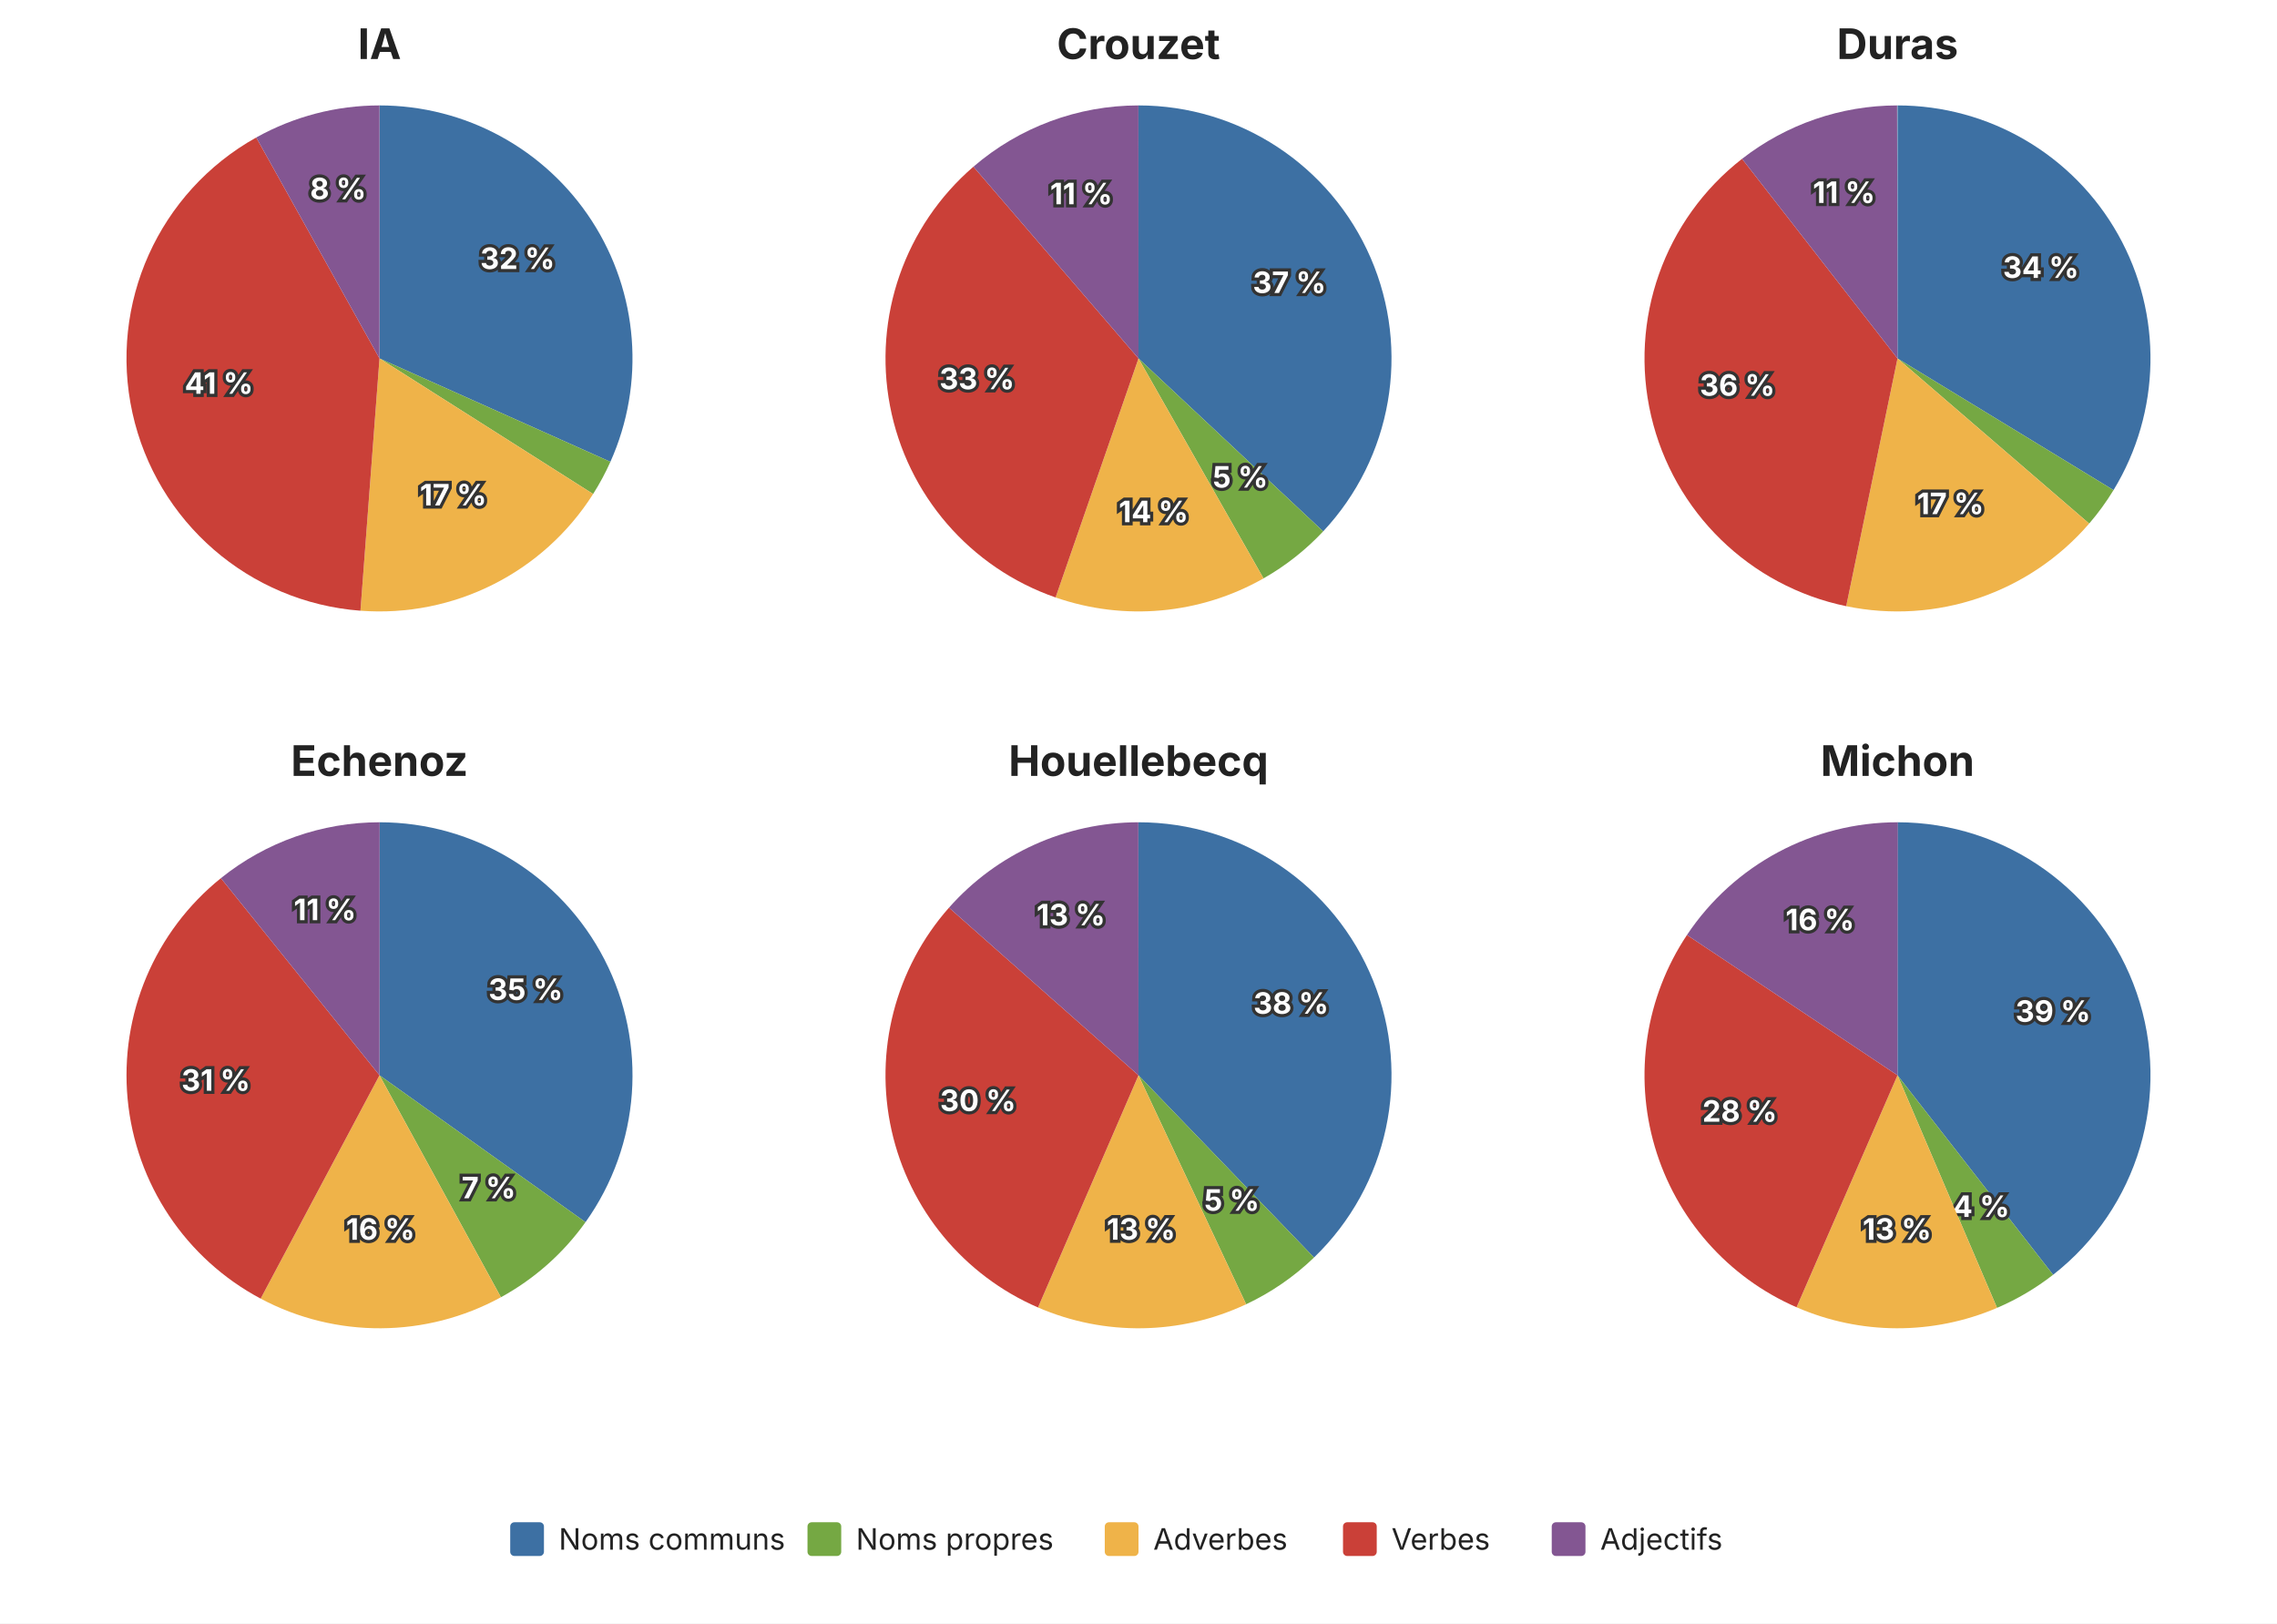
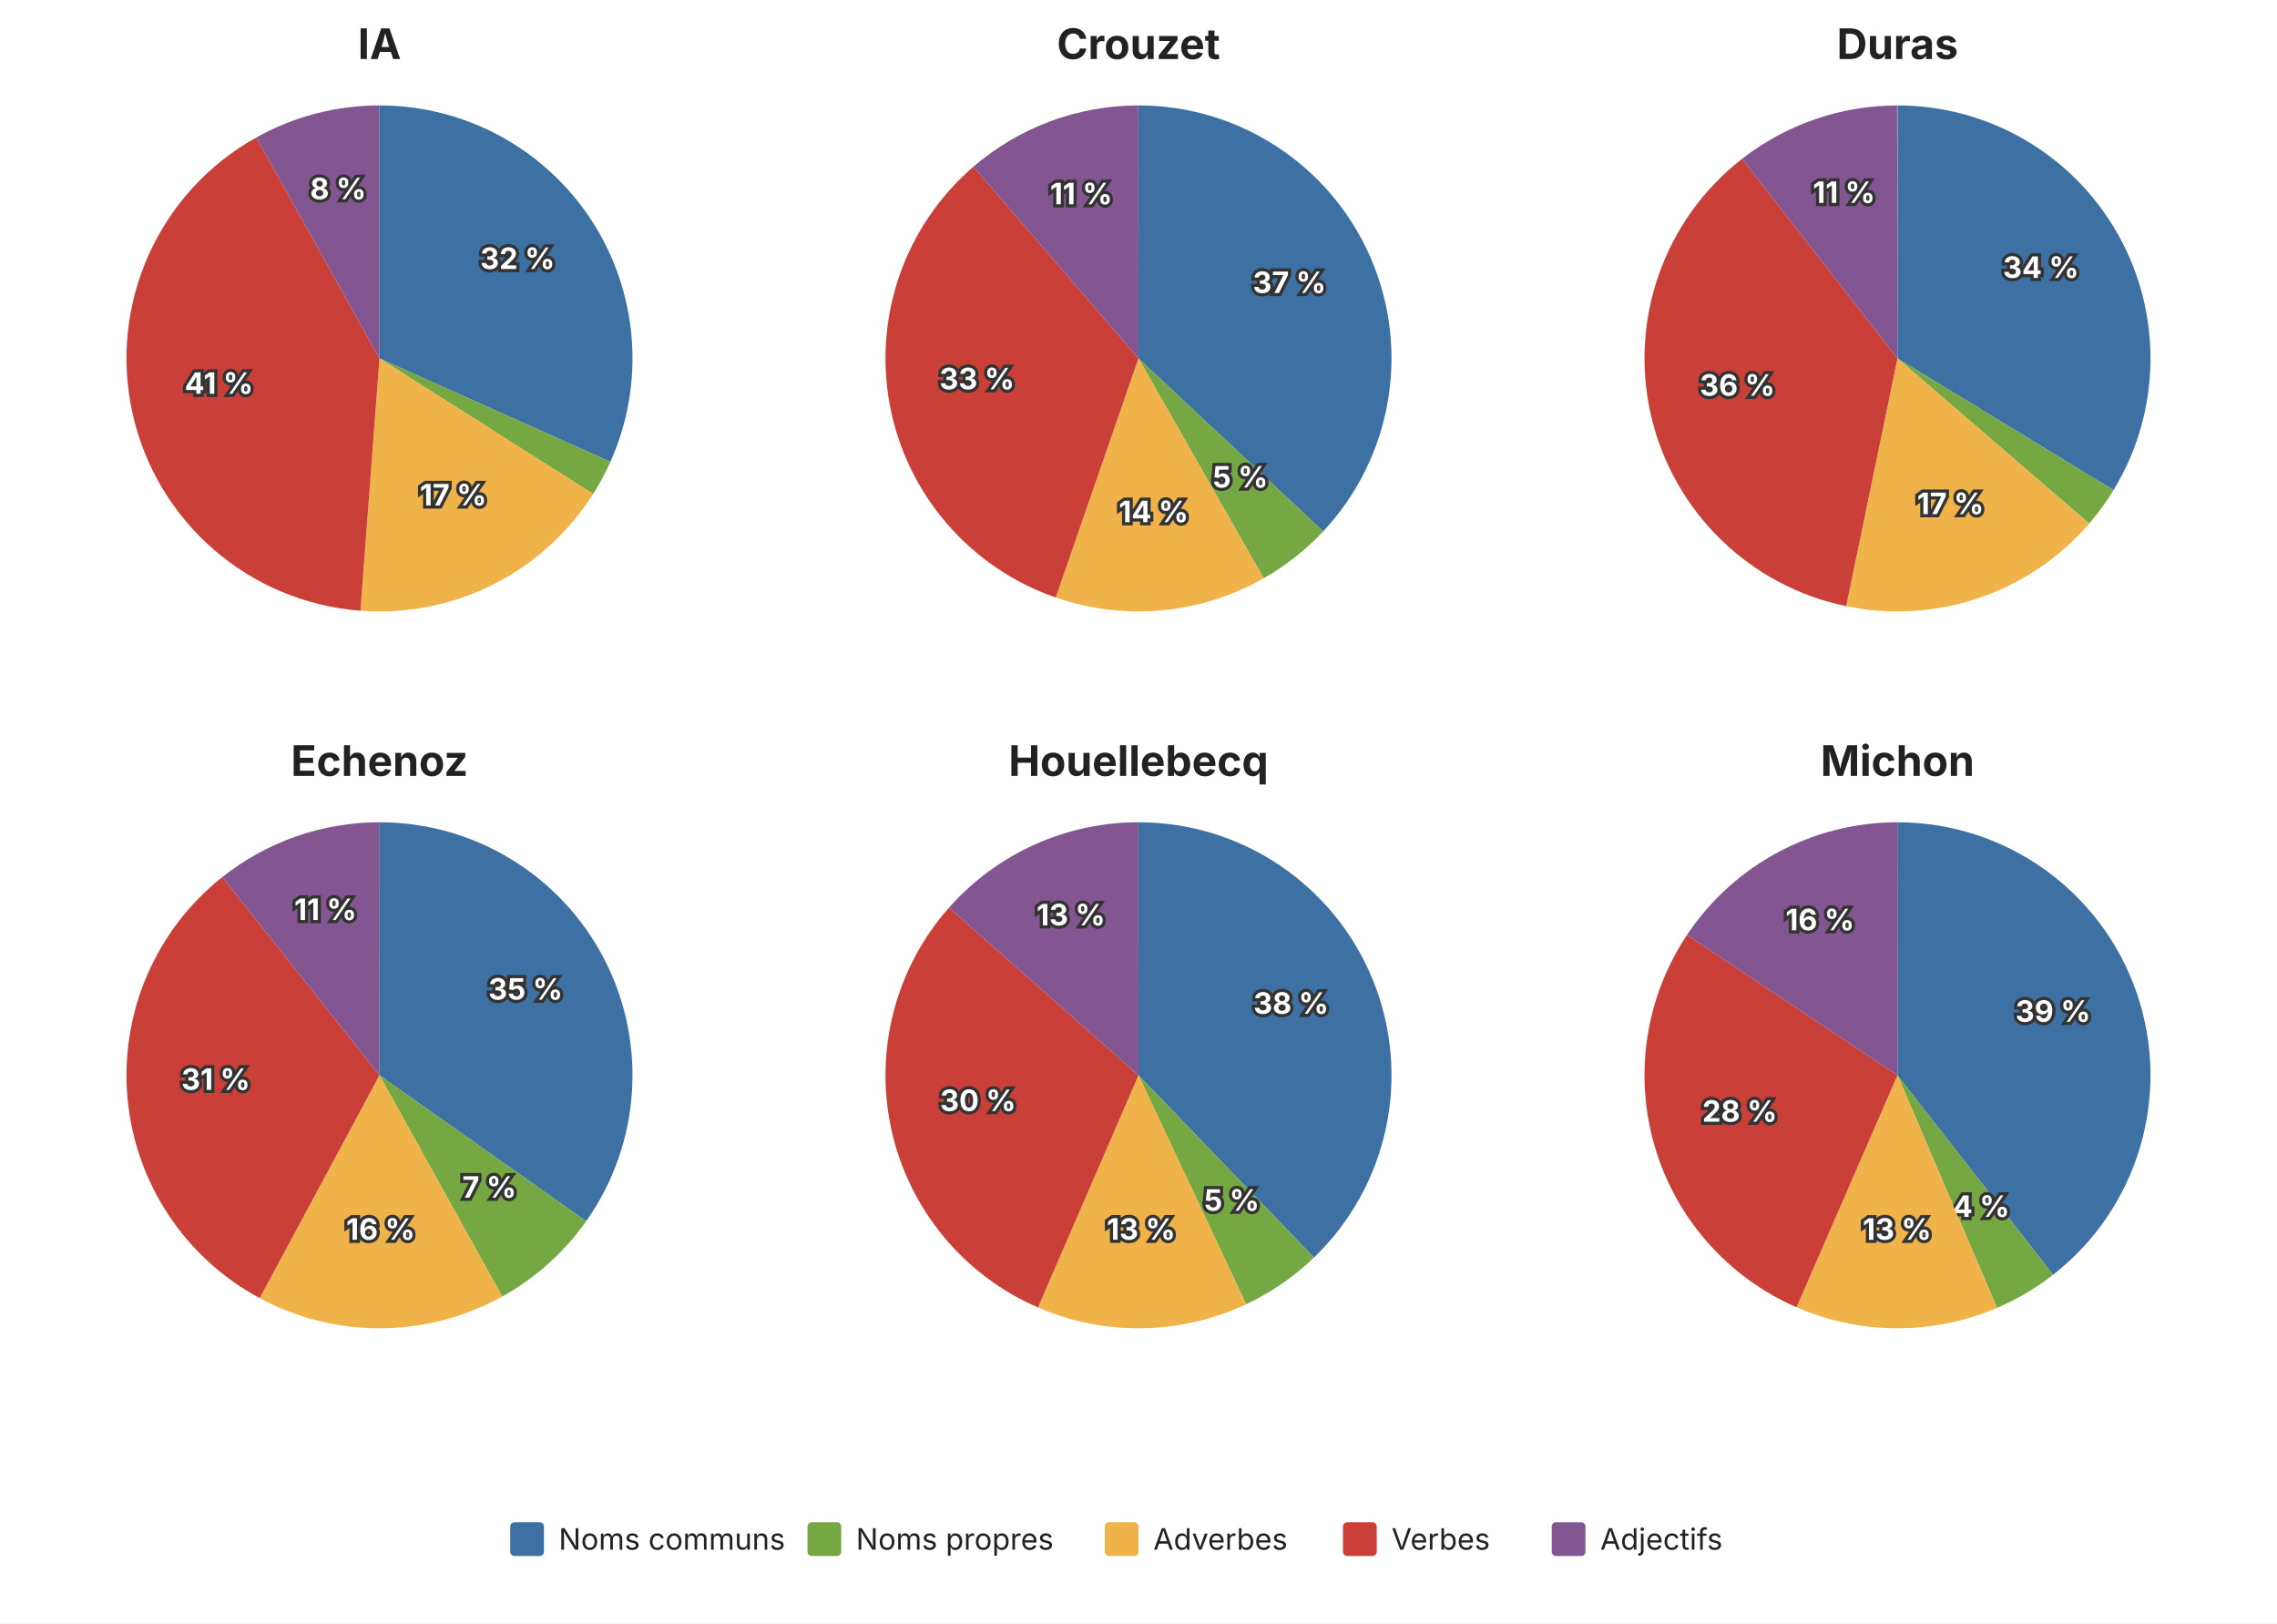
<svg xmlns="http://www.w3.org/2000/svg" width="1080" height="770" viewBox="0 0 1080 770">
  <rect width="100%" height="100%" fill="white" />
  <style>text{font-family:-apple-system,BlinkMacSystemFont,"Segoe UI",sans-serif;fill:#222}.title{font-size:20px;font-weight:700}.value{font-size:14px;font-weight:700;fill:white;paint-order:stroke;stroke:#333;stroke-width:3px}.legend{font-size:14px}</style>
  <text class="title" x="180" y="28" text-anchor="middle">IA</text>
  <path d="M 180 170 L 180.00 50.00 A 120 120 0 0 1 289.52 219.04 Z" fill="#3d70a3" />
  <text class="value" x="245.46" y="127.59" text-anchor="middle">32 %</text>
  <path d="M 180 170 L 289.52 219.04 A 120 120 0 0 1 281.32 234.30 Z" fill="#75a843" />
  <path d="M 180 170 L 281.32 234.30 A 120 120 0 0 1 170.96 289.66 Z" fill="#efb349" />
  <text class="value" x="214.97" y="239.72" text-anchor="middle">17 %</text>
  <path d="M 180 170 L 170.96 289.66 A 120 120 0 0 1 121.53 65.21 Z" fill="#ca4038" />
  <text class="value" x="103.83" y="186.78" text-anchor="middle">41 %</text>
  <path d="M 180 170 L 121.53 65.21 A 120 120 0 0 1 180.00 50.00 Z" fill="#835692" />
  <text class="value" x="160.36" y="94.51" text-anchor="middle">8 %</text>
  <text class="title" x="540" y="28" text-anchor="middle">Crouzet</text>
  <path d="M 540 170 L 540.00 50.00 A 120 120 0 0 1 627.59 252.03 Z" fill="#3d70a3" />
  <text class="value" x="611.56" y="138.97" text-anchor="middle">37 %</text>
-   <path d="M 540 170 L 627.59 252.03 A 120 120 0 0 1 599.29 274.33 Z" fill="#75a843" />
-   <text class="value" x="588.28" y="231.26" text-anchor="middle">5 %</text>
-   <path d="M 540 170 L 599.29 274.33 A 120 120 0 0 1 500.67 283.37 Z" fill="#efb349" />
-   <text class="value" x="547.12" y="247.67" text-anchor="middle">14 %</text>
-   <path d="M 540 170 L 500.67 283.37 A 120 120 0 0 1 461.70 79.07 Z" fill="#ca4038" />
-   <text class="value" x="463.38" y="184.62" text-anchor="middle">33 %</text>
-   <path d="M 540 170 L 461.70 79.07 A 120 120 0 0 1 539.97 50.00 Z" fill="#835692" />
-   <text class="value" x="512.85" y="96.88" text-anchor="middle">11 %</text>
+   <path d="M 540 170 L 627.59 252.03 A 120 120 0 0 1 599.36 274.29 Z" fill="#75a843" />
+   <text class="value" x="588.30" y="231.24" text-anchor="middle">5 %</text>
+   <path d="M 540 170 L 599.36 274.29 A 120 120 0 0 1 500.75 283.40 Z" fill="#efb349" />
+   <text class="value" x="547.17" y="247.67" text-anchor="middle">14 %</text>
+   <path d="M 540 170 L 500.75 283.40 A 120 120 0 0 1 461.68 79.08 Z" fill="#ca4038" />
+   <text class="value" x="463.39" y="184.65" text-anchor="middle">33 %</text>
+   <path d="M 540 170 L 461.68 79.08 A 120 120 0 0 1 539.95 50.00 Z" fill="#835692" />
+   <text class="value" x="512.83" y="96.88" text-anchor="middle">11 %</text>
  <text class="title" x="900" y="28" text-anchor="middle">Duras</text>
  <path d="M 900 170 L 900.00 50.00 A 120 120 0 0 1 1002.46 232.46 Z" fill="#3d70a3" />
  <text class="value" x="968.01" y="131.81" text-anchor="middle">34 %</text>
  <path d="M 900 170 L 1002.46 232.46 A 120 120 0 0 1 990.91 248.33 Z" fill="#75a843" />
  <path d="M 900 170 L 990.91 248.33 A 120 120 0 0 1 875.67 287.51 Z" fill="#efb349" />
  <text class="value" x="925.11" y="243.85" text-anchor="middle">17 %</text>
  <path d="M 900 170 L 875.67 287.51 A 120 120 0 0 1 826.27 75.33 Z" fill="#ca4038" />
  <text class="value" x="824.03" y="187.69" text-anchor="middle">36 %</text>
  <path d="M 900 170 L 826.27 75.33 A 120 120 0 0 1 899.81 50.00 Z" fill="#835692" />
  <text class="value" x="874.60" y="96.25" text-anchor="middle">11 %</text>
  <text class="title" x="180" y="368" text-anchor="middle">Echenoz</text>
-   <path d="M 180 510 L 180.00 390.00 A 120 120 0 0 1 277.71 579.67 Z" fill="#3d70a3" />
-   <text class="value" x="249.34" y="474.28" text-anchor="middle">35 %</text>
-   <path d="M 180 510 L 277.71 579.67 A 120 120 0 0 1 237.59 615.28 Z" fill="#75a843" />
-   <text class="value" x="231.78" y="568.33" text-anchor="middle">7 %</text>
-   <path d="M 180 510 L 237.59 615.28 A 120 120 0 0 1 123.63 615.93 Z" fill="#efb349" />
-   <text class="value" x="180.45" y="588.00" text-anchor="middle">16 %</text>
-   <path d="M 180 510 L 123.63 615.93 A 120 120 0 0 1 104.77 416.51 Z" fill="#ca4038" />
-   <text class="value" x="102.35" y="517.34" text-anchor="middle">31 %</text>
-   <path d="M 180 510 L 104.77 416.51 A 120 120 0 0 1 180.06 390.00 Z" fill="#835692" />
-   <text class="value" x="154.10" y="436.43" text-anchor="middle">11 %</text>
+   <path d="M 180 510 L 180.00 390.00 A 120 120 0 0 1 278.03 579.21 Z" fill="#3d70a3" />
+   <text class="value" x="249.26" y="474.12" text-anchor="middle">35 %</text>
+   <path d="M 180 510 L 278.03 579.21 A 120 120 0 0 1 238.20 614.94 Z" fill="#75a843" />
+   <text class="value" x="232.09" y="568.06" text-anchor="middle">7 %</text>
+   <path d="M 180 510 L 238.20 614.94 A 120 120 0 0 1 123.18 615.70 Z" fill="#efb349" />
+   <text class="value" x="180.51" y="588.00" text-anchor="middle">16 %</text>
+   <path d="M 180 510 L 123.18 615.70 A 120 120 0 0 1 105.41 416.00 Z" fill="#ca4038" />
+   <text class="value" x="102.31" y="516.91" text-anchor="middle">31 %</text>
+   <path d="M 180 510 L 105.41 416.00 A 120 120 0 0 1 180.06 390.00 Z" fill="#835692" />
+   <text class="value" x="154.35" y="436.34" text-anchor="middle">11 %</text>
  <text class="title" x="540" y="368" text-anchor="middle">Houellebecq</text>
  <path d="M 540 510 L 540.00 390.00 A 120 120 0 0 1 623.25 596.43 Z" fill="#3d70a3" />
  <text class="value" x="612.34" y="480.83" text-anchor="middle">38 %</text>
  <path d="M 540 510 L 623.25 596.43 A 120 120 0 0 1 591.05 618.60 Z" fill="#75a843" />
  <text class="value" x="584.24" y="574.24" text-anchor="middle">5 %</text>
  <path d="M 540 510 L 591.05 618.60 A 120 120 0 0 1 492.34 620.13 Z" fill="#efb349" />
  <text class="value" x="541.21" y="587.99" text-anchor="middle">13 %</text>
  <path d="M 540 510 L 492.34 620.13 A 120 120 0 0 1 450.11 430.50 Z" fill="#ca4038" />
  <text class="value" x="463.87" y="526.96" text-anchor="middle">30 %</text>
  <path d="M 540 510 L 450.11 430.50 A 120 120 0 0 1 539.95 390.00 Z" fill="#835692" />
  <text class="value" x="507.94" y="438.89" text-anchor="middle">13 %</text>
  <text class="title" x="900" y="368" text-anchor="middle">Michon</text>
  <path d="M 900 510 L 900.00 390.00 A 120 120 0 0 1 973.80 604.62 Z" fill="#3d70a3" />
  <text class="value" x="973.76" y="484.64" text-anchor="middle">39 %</text>
  <path d="M 900 510 L 973.80 604.62 A 120 120 0 0 1 947.21 620.32 Z" fill="#75a843" />
  <text class="value" x="939.66" y="577.17" text-anchor="middle">4 %</text>
  <path d="M 900 510 L 947.21 620.32 A 120 120 0 0 1 852.12 620.03 Z" fill="#efb349" />
  <text class="value" x="899.76" y="588.00" text-anchor="middle">13 %</text>
  <path d="M 900 510 L 852.12 620.03 A 120 120 0 0 1 800.14 443.46 Z" fill="#ca4038" />
  <text class="value" x="825.17" y="532.03" text-anchor="middle">28 %</text>
  <path d="M 900 510 L 800.14 443.46 A 120 120 0 0 1 900.12 390.00 Z" fill="#835692" />
  <text class="value" x="863.22" y="441.21" text-anchor="middle">16 %</text>
  <rect x="242.0" y="722" width="16" height="16" rx="2" fill="#3d70a3" />
  <text class="legend" x="265.0" y="735">Noms communs</text>
  <rect x="383.0" y="722" width="16" height="16" rx="2" fill="#75a843" />
  <text class="legend" x="406.0" y="735">Noms propres</text>
  <rect x="524.0" y="722" width="16" height="16" rx="2" fill="#efb349" />
  <text class="legend" x="547.0" y="735">Adverbes</text>
  <rect x="637.0" y="722" width="16" height="16" rx="2" fill="#ca4038" />
  <text class="legend" x="660.0" y="735">Verbes</text>
  <rect x="736.0" y="722" width="16" height="16" rx="2" fill="#835692" />
  <text class="legend" x="759.0" y="735">Adjectifs</text>
</svg>
